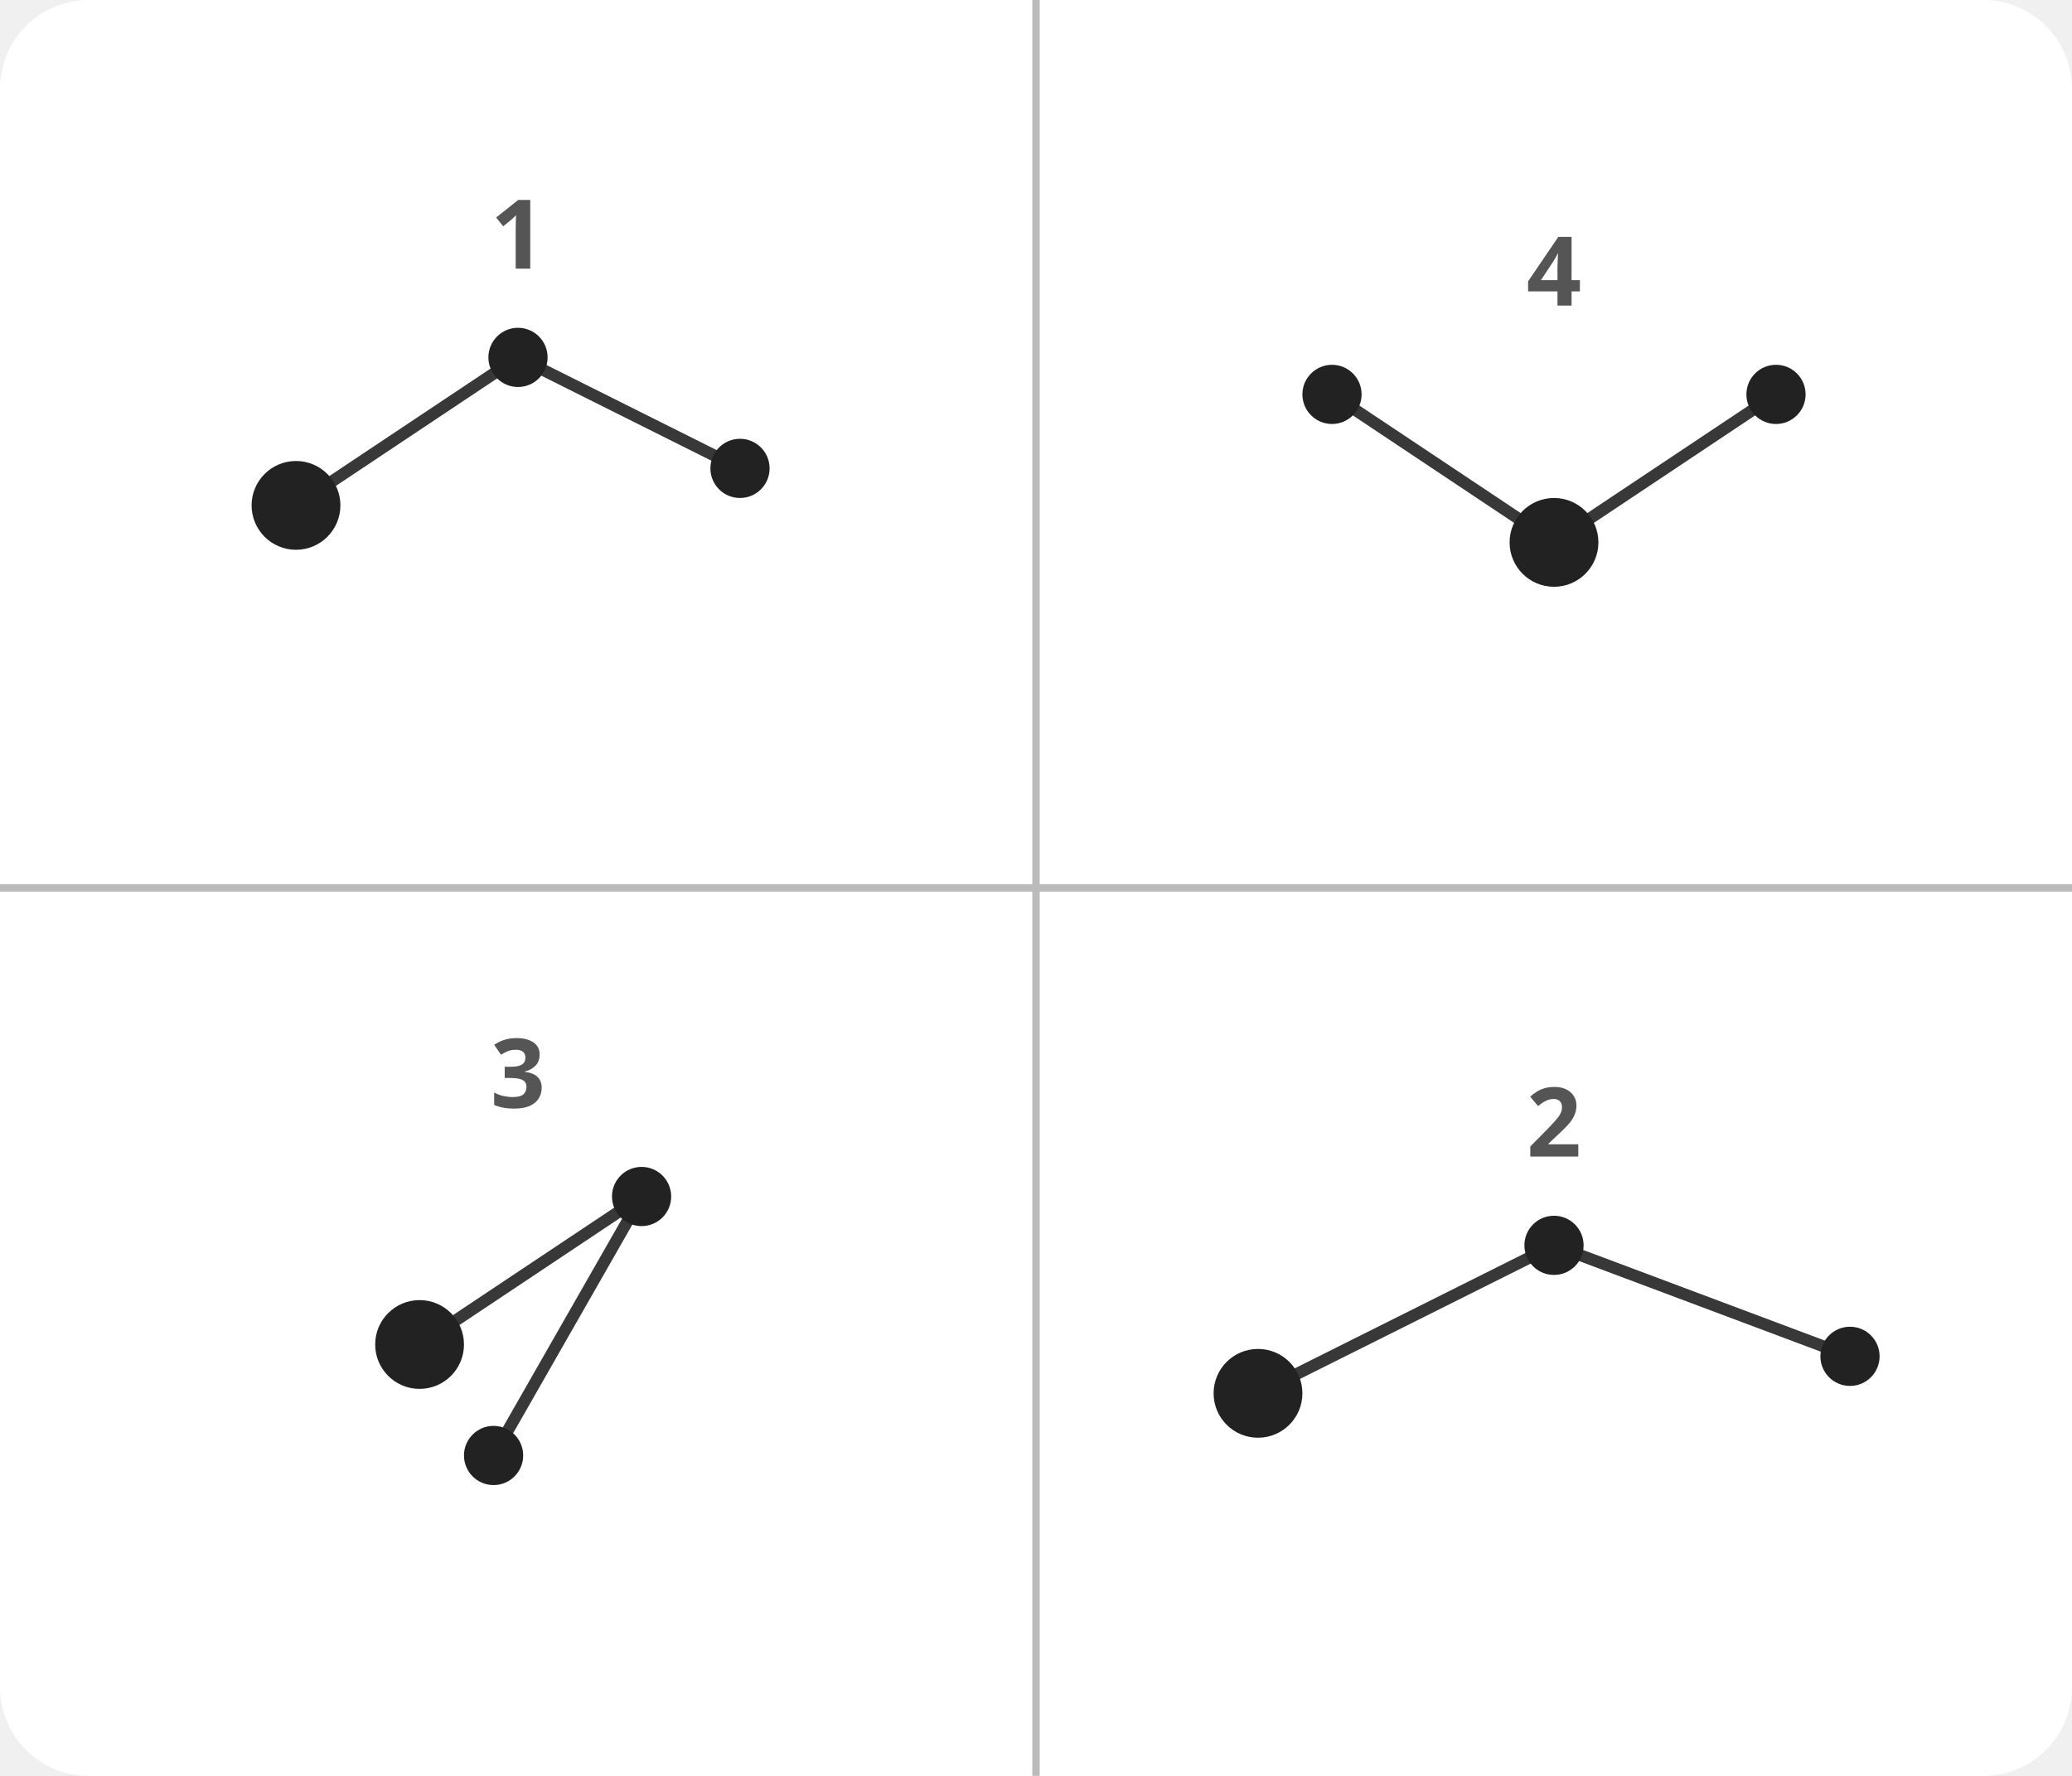
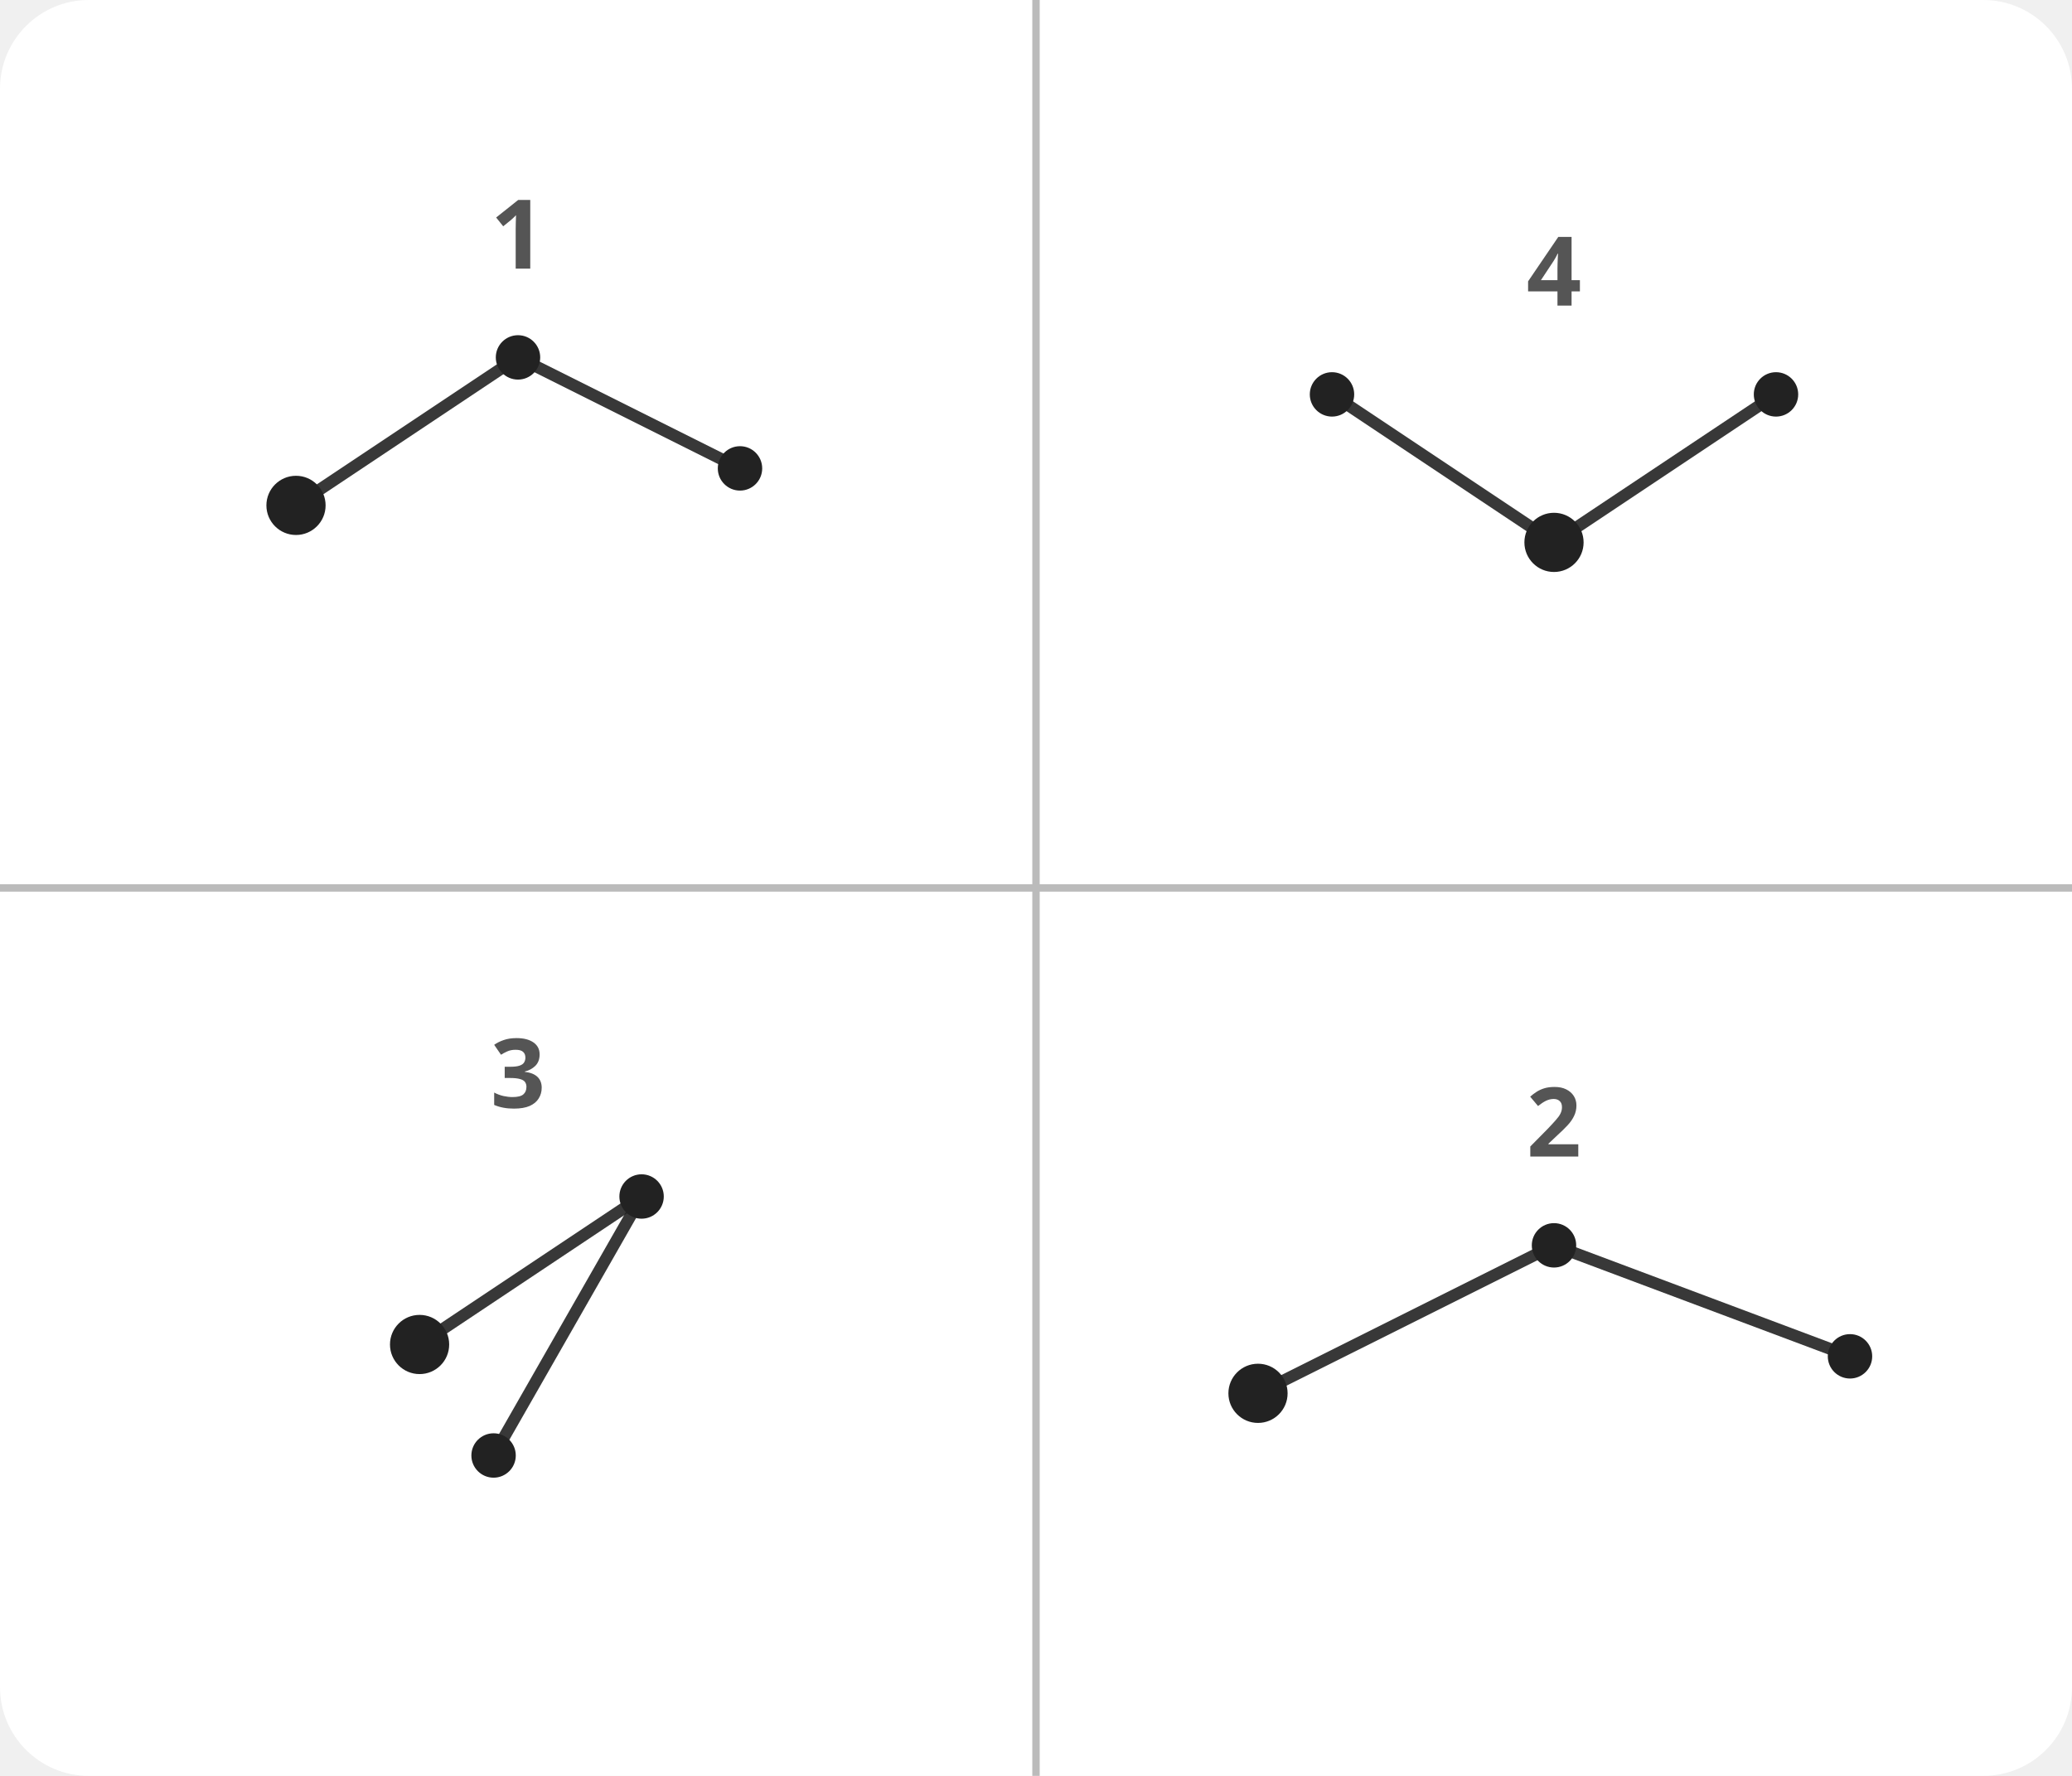
<svg xmlns="http://www.w3.org/2000/svg" width="280" height="240" viewBox="0 0 280 240">
  <rect width="280" height="240" fill="#ffffff" rx="12" />
  <line x1="140" y1="0" x2="140" y2="240" stroke="#bbbbbb" stroke-width="1" />
  <line x1="0" y1="120" x2="280" y2="120" stroke="#bbbbbb" stroke-width="1" />
  <line x1="40.0" y1="68.3" x2="70.0" y2="48.3" stroke="#222222" stroke-width="1.6" opacity="0.9" />
  <line x1="70.0" y1="48.3" x2="100.0" y2="63.3" stroke="#222222" stroke-width="1.6" opacity="0.9" />
-   <circle cx="40.0" cy="68.3" r="6" fill="#222222" />
-   <circle cx="70.0" cy="48.3" r="4" fill="#222222" />
-   <circle cx="100.0" cy="63.3" r="4" fill="#222222" />
+   <circle cx="40.0" cy="68.3" r="4" fill="#222222" />
+   <circle cx="70.0" cy="48.3" r="3" fill="#222222" />
+   <circle cx="100.0" cy="63.3" r="3" fill="#222222" />
  <text x="70.0" y="36.3" text-anchor="middle" font-size="13" font-weight="700" fill="#555555" font-family="sans-serif">1</text>
  <line x1="210.0" y1="73.3" x2="180.0" y2="53.3" stroke="#222222" stroke-width="1.6" opacity="0.9" />
  <line x1="210.0" y1="73.3" x2="240.0" y2="53.3" stroke="#222222" stroke-width="1.6" opacity="0.9" />
-   <circle cx="210.0" cy="73.3" r="6" fill="#222222" />
-   <circle cx="180.0" cy="53.3" r="4" fill="#222222" />
-   <circle cx="240.0" cy="53.3" r="4" fill="#222222" />
+   <circle cx="210.0" cy="73.3" r="4" fill="#222222" />
+   <circle cx="180.0" cy="53.3" r="3" fill="#222222" />
+   <circle cx="240.0" cy="53.3" r="3" fill="#222222" />
  <text x="210.0" y="41.3" text-anchor="middle" font-size="13" font-weight="700" fill="#555555" font-family="sans-serif">4</text>
  <line x1="56.7" y1="181.7" x2="86.7" y2="161.7" stroke="#222222" stroke-width="1.6" opacity="0.9" />
  <line x1="86.7" y1="161.7" x2="66.7" y2="196.7" stroke="#222222" stroke-width="1.6" opacity="0.9" />
-   <circle cx="56.7" cy="181.7" r="6" fill="#222222" />
-   <circle cx="86.7" cy="161.7" r="4" fill="#222222" />
-   <circle cx="66.7" cy="196.7" r="4" fill="#222222" />
+   <circle cx="56.7" cy="181.7" r="4" fill="#222222" />
+   <circle cx="86.7" cy="161.7" r="3" fill="#222222" />
+   <circle cx="66.7" cy="196.7" r="3" fill="#222222" />
  <text x="70.0" y="149.7" text-anchor="middle" font-size="13" font-weight="700" fill="#555555" font-family="sans-serif">3</text>
  <line x1="170.0" y1="188.3" x2="210.0" y2="168.3" stroke="#222222" stroke-width="1.6" opacity="0.9" />
  <line x1="210.0" y1="168.3" x2="250.0" y2="183.3" stroke="#222222" stroke-width="1.6" opacity="0.9" />
-   <circle cx="170.0" cy="188.3" r="6" fill="#222222" />
-   <circle cx="210.0" cy="168.3" r="4" fill="#222222" />
-   <circle cx="250.0" cy="183.3" r="4" fill="#222222" />
+   <circle cx="170.0" cy="188.3" r="4" fill="#222222" />
+   <circle cx="210.0" cy="168.3" r="3" fill="#222222" />
+   <circle cx="250.0" cy="183.3" r="3" fill="#222222" />
  <text x="210.0" y="156.3" text-anchor="middle" font-size="13" font-weight="700" fill="#555555" font-family="sans-serif">2</text>
</svg>
